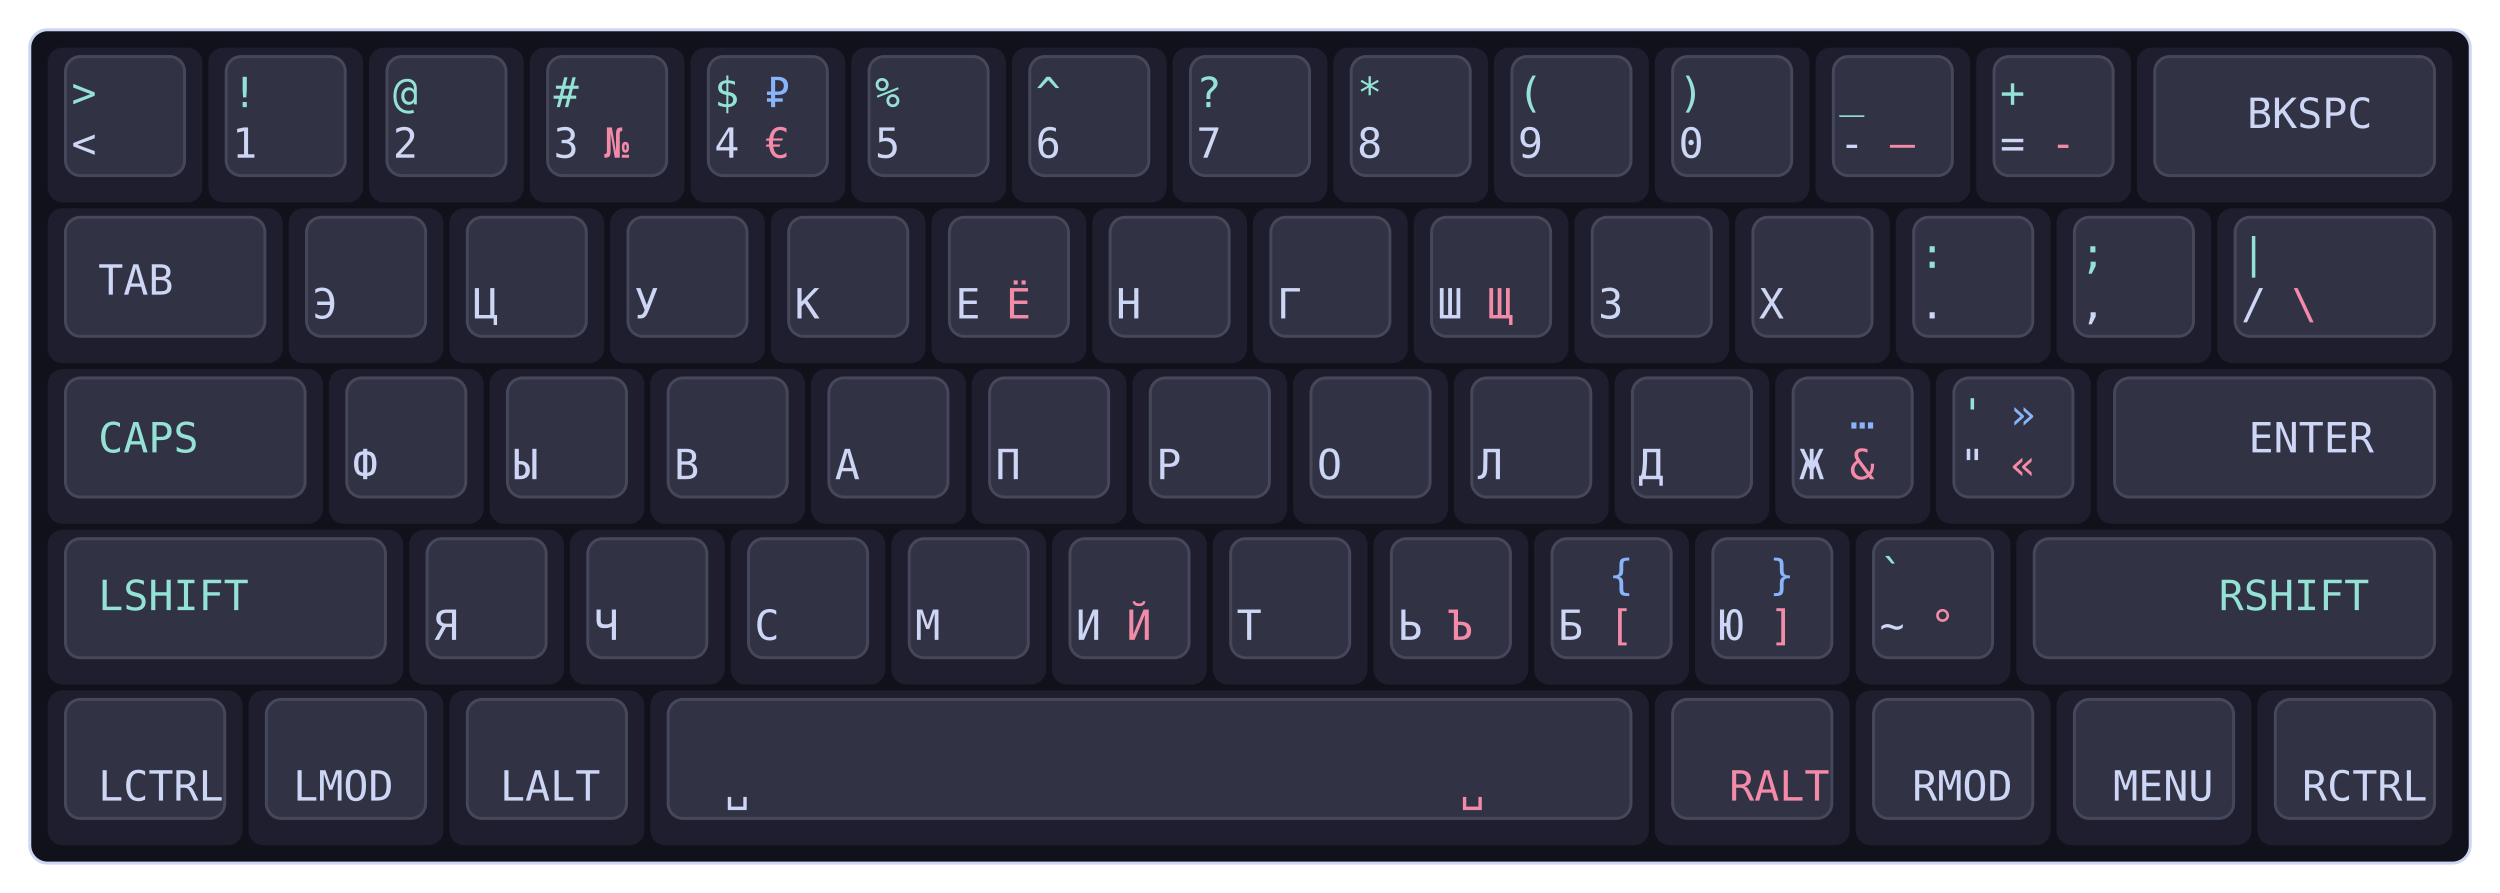
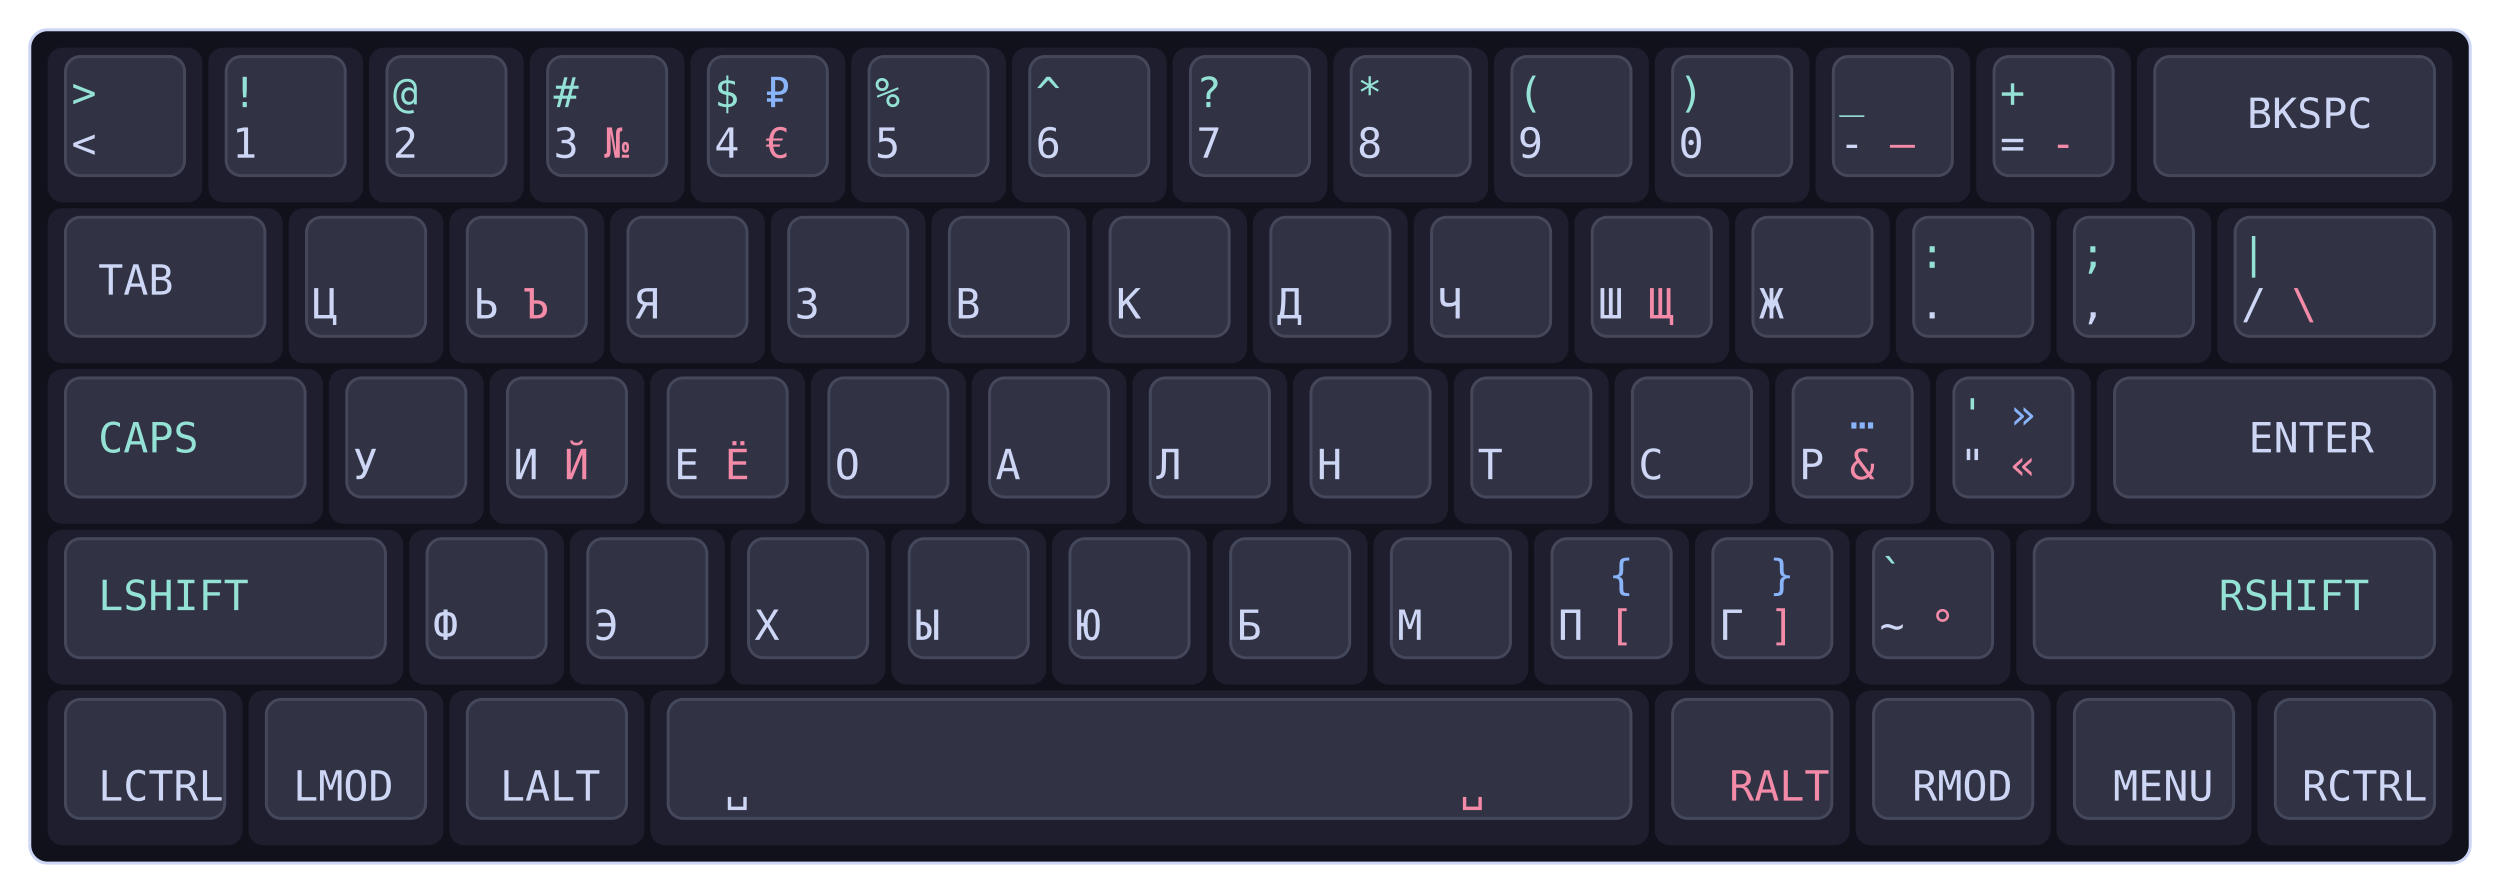
<svg xmlns="http://www.w3.org/2000/svg" width="840px" height="300px" viewBox="0 0 840 300">
  <style type="text/css">
    .keycap .outer { fill: #1e1e2e; }
    .keycap .inner { fill: #313244; stroke: #45475a; }
    .label { font: 14px monospace; }
    .label.level1 { fill: #cdd6f4; }
    .label.level2 { fill: #94e2d5; }
    .label.level3 { fill: #f38ba8; }
    .label.level4 { fill: #89b4fa; }
    .label.small { font-size: 10px; }
  </style>
  <g transform="translate(10,10)">
    <rect width="820" height="280" stroke="#cdd6f4" stroke-width="1" fill="#11111b" rx="6" />
    <g transform="translate(5,5)">
      <g class="keycap">
        <rect x="1" y="1" width="52" height="52" rx="5" class="outer" />
        <rect x="7" y="4" width="40" height="40" rx="5" class="inner" />
        <text x="9.0" y="38.0" class="label level1">&lt;</text>
        <text x="9.0" y="21.0" class="label level2">&gt;</text>
        <text x="26.0" y="38.0" class="label level3" />
        <text x="26.0" y="21.0" class="label level4" />
      </g>
      <g class="keycap">
        <rect x="55" y="1" width="52" height="52" rx="5" class="outer" />
        <rect x="61" y="4" width="40" height="40" rx="5" class="inner" />
        <text x="63.0" y="38.0" class="label level1">1</text>
        <text x="63.0" y="21.0" class="label level2">!</text>
        <text x="80.0" y="38.0" class="label level3" />
        <text x="80.0" y="21.0" class="label level4" />
      </g>
      <g class="keycap">
        <rect x="109" y="1" width="52" height="52" rx="5" class="outer" />
        <rect x="115" y="4" width="40" height="40" rx="5" class="inner" />
        <text x="117.0" y="38.0" class="label level1">2</text>
        <text x="117.0" y="21.0" class="label level2">@</text>
        <text x="134.0" y="38.0" class="label level3" />
        <text x="134.0" y="21.0" class="label level4" />
      </g>
      <g class="keycap">
        <rect x="163" y="1" width="52" height="52" rx="5" class="outer" />
        <rect x="169" y="4" width="40" height="40" rx="5" class="inner" />
        <text x="171.0" y="38.0" class="label level1">3</text>
        <text x="171.0" y="21.0" class="label level2">#</text>
        <text x="188.0" y="38.0" class="label level3">№</text>
        <text x="188.0" y="21.0" class="label level4" />
      </g>
      <g class="keycap">
        <rect x="217" y="1" width="52" height="52" rx="5" class="outer" />
        <rect x="223" y="4" width="40" height="40" rx="5" class="inner" />
        <text x="225.0" y="38.0" class="label level1">4</text>
        <text x="225.0" y="21.0" class="label level2">$</text>
        <text x="242.0" y="38.0" class="label level3">€</text>
        <text x="242.0" y="21.0" class="label level4">₽</text>
      </g>
      <g class="keycap">
        <rect x="271" y="1" width="52" height="52" rx="5" class="outer" />
        <rect x="277" y="4" width="40" height="40" rx="5" class="inner" />
        <text x="279.0" y="38.0" class="label level1">5</text>
        <text x="279.0" y="21.0" class="label level2">%</text>
        <text x="296.0" y="38.0" class="label level3" />
        <text x="296.0" y="21.0" class="label level4" />
      </g>
      <g class="keycap">
        <rect x="325" y="1" width="52" height="52" rx="5" class="outer" />
        <rect x="331" y="4" width="40" height="40" rx="5" class="inner" />
        <text x="333.0" y="38.0" class="label level1">6</text>
        <text x="333.0" y="21.0" class="label level2">^</text>
        <text x="350.0" y="38.0" class="label level3" />
        <text x="350.0" y="21.0" class="label level4" />
      </g>
      <g class="keycap">
        <rect x="379" y="1" width="52" height="52" rx="5" class="outer" />
        <rect x="385" y="4" width="40" height="40" rx="5" class="inner" />
        <text x="387.0" y="38.0" class="label level1">7</text>
        <text x="387.0" y="21.0" class="label level2">?</text>
        <text x="404.0" y="38.0" class="label level3" />
        <text x="404.0" y="21.0" class="label level4" />
      </g>
      <g class="keycap">
        <rect x="433" y="1" width="52" height="52" rx="5" class="outer" />
        <rect x="439" y="4" width="40" height="40" rx="5" class="inner" />
        <text x="441.0" y="38.0" class="label level1">8</text>
        <text x="441.0" y="21.0" class="label level2">*</text>
        <text x="458.0" y="38.0" class="label level3" />
        <text x="458.0" y="21.0" class="label level4" />
      </g>
      <g class="keycap">
        <rect x="487" y="1" width="52" height="52" rx="5" class="outer" />
        <rect x="493" y="4" width="40" height="40" rx="5" class="inner" />
        <text x="495.0" y="38.0" class="label level1">9</text>
        <text x="495.0" y="21.0" class="label level2">(</text>
        <text x="512.0" y="38.0" class="label level3" />
        <text x="512.0" y="21.0" class="label level4" />
      </g>
      <g class="keycap">
        <rect x="541" y="1" width="52" height="52" rx="5" class="outer" />
        <rect x="547" y="4" width="40" height="40" rx="5" class="inner" />
        <text x="549.0" y="38.0" class="label level1">0</text>
        <text x="549.0" y="21.0" class="label level2">)</text>
        <text x="566.0" y="38.0" class="label level3" />
        <text x="566.0" y="21.0" class="label level4" />
      </g>
      <g class="keycap">
        <rect x="595" y="1" width="52" height="52" rx="5" class="outer" />
        <rect x="601" y="4" width="40" height="40" rx="5" class="inner" />
        <text x="603.0" y="38.0" class="label level1">-</text>
        <text x="603.0" y="21.0" class="label level2">_</text>
        <text x="620.0" y="38.0" class="label level3">—</text>
        <text x="620.0" y="21.0" class="label level4" />
      </g>
      <g class="keycap">
        <rect x="649" y="1" width="52" height="52" rx="5" class="outer" />
        <rect x="655" y="4" width="40" height="40" rx="5" class="inner" />
        <text x="657.0" y="38.0" class="label level1">=</text>
        <text x="657.0" y="21.0" class="label level2">+</text>
        <text x="674.0" y="38.0" class="label level3">‐</text>
        <text x="674.0" y="21.0" class="label level4" />
      </g>
      <g class="keycap">
        <rect x="703" y="1" width="106" height="52" rx="5" class="outer" />
        <rect x="709" y="4" width="94" height="40" rx="5" class="inner" />
        <text x="740.0" y="28.0" class="label level1">BKSPC</text>
      </g>
      <g class="keycap">
        <rect x="1" y="55" width="79" height="52" rx="5" class="outer" />
        <rect x="7" y="58" width="67" height="40" rx="5" class="inner" />
        <text x="18.0" y="84.0" class="label level1">TAB</text>
      </g>
      <g class="keycap">
        <rect x="82" y="55" width="52" height="52" rx="5" class="outer" />
        <rect x="88" y="58" width="40" height="40" rx="5" class="inner" />
-         <text x="90.0" y="92.0" class="label level1">Э</text>
+         <text x="90.0" y="92.0" class="label level1">Ц</text>
        <text x="90.0" y="75.0" class="label level2" />
        <text x="107.0" y="92.0" class="label level3" />
        <text x="107.0" y="75.0" class="label level4" />
      </g>
      <g class="keycap">
        <rect x="136" y="55" width="52" height="52" rx="5" class="outer" />
        <rect x="142" y="58" width="40" height="40" rx="5" class="inner" />
-         <text x="144.0" y="92.0" class="label level1">Ц</text>
+         <text x="144.0" y="92.0" class="label level1">Ь</text>
        <text x="144.0" y="75.0" class="label level2" />
-         <text x="161.0" y="92.0" class="label level3" />
+         <text x="161.0" y="92.0" class="label level3">Ъ</text>
        <text x="161.0" y="75.0" class="label level4" />
      </g>
      <g class="keycap">
        <rect x="190" y="55" width="52" height="52" rx="5" class="outer" />
        <rect x="196" y="58" width="40" height="40" rx="5" class="inner" />
-         <text x="198.0" y="92.0" class="label level1">У</text>
+         <text x="198.0" y="92.0" class="label level1">Я</text>
        <text x="198.0" y="75.0" class="label level2" />
        <text x="215.0" y="92.0" class="label level3" />
        <text x="215.0" y="75.0" class="label level4" />
      </g>
      <g class="keycap">
        <rect x="244" y="55" width="52" height="52" rx="5" class="outer" />
        <rect x="250" y="58" width="40" height="40" rx="5" class="inner" />
-         <text x="252.0" y="92.0" class="label level1">К</text>
+         <text x="252.0" y="92.0" class="label level1">З</text>
        <text x="252.0" y="75.0" class="label level2" />
        <text x="269.0" y="92.0" class="label level3" />
        <text x="269.0" y="75.0" class="label level4" />
      </g>
      <g class="keycap">
        <rect x="298" y="55" width="52" height="52" rx="5" class="outer" />
        <rect x="304" y="58" width="40" height="40" rx="5" class="inner" />
-         <text x="306.0" y="92.0" class="label level1">Е</text>
+         <text x="306.0" y="92.0" class="label level1">В</text>
        <text x="306.0" y="75.0" class="label level2" />
-         <text x="323.0" y="92.0" class="label level3">Ё</text>
+         <text x="323.0" y="92.0" class="label level3" />
        <text x="323.0" y="75.0" class="label level4" />
      </g>
      <g class="keycap">
        <rect x="352" y="55" width="52" height="52" rx="5" class="outer" />
        <rect x="358" y="58" width="40" height="40" rx="5" class="inner" />
-         <text x="360.0" y="92.0" class="label level1">Н</text>
+         <text x="360.0" y="92.0" class="label level1">К</text>
        <text x="360.0" y="75.0" class="label level2" />
        <text x="377.0" y="92.0" class="label level3" />
        <text x="377.0" y="75.0" class="label level4" />
      </g>
      <g class="keycap">
        <rect x="406" y="55" width="52" height="52" rx="5" class="outer" />
        <rect x="412" y="58" width="40" height="40" rx="5" class="inner" />
-         <text x="414.0" y="92.0" class="label level1">Г</text>
+         <text x="414.0" y="92.0" class="label level1">Д</text>
        <text x="414.0" y="75.0" class="label level2" />
        <text x="431.0" y="92.0" class="label level3" />
        <text x="431.0" y="75.0" class="label level4" />
      </g>
      <g class="keycap">
        <rect x="460" y="55" width="52" height="52" rx="5" class="outer" />
        <rect x="466" y="58" width="40" height="40" rx="5" class="inner" />
-         <text x="468.0" y="92.0" class="label level1">Ш</text>
+         <text x="468.0" y="92.0" class="label level1">Ч</text>
        <text x="468.0" y="75.0" class="label level2" />
-         <text x="485.0" y="92.0" class="label level3">Щ</text>
+         <text x="485.0" y="92.0" class="label level3" />
        <text x="485.0" y="75.0" class="label level4" />
      </g>
      <g class="keycap">
        <rect x="514" y="55" width="52" height="52" rx="5" class="outer" />
        <rect x="520" y="58" width="40" height="40" rx="5" class="inner" />
-         <text x="522.0" y="92.0" class="label level1">З</text>
+         <text x="522.0" y="92.0" class="label level1">Ш</text>
        <text x="522.0" y="75.0" class="label level2" />
-         <text x="539.0" y="92.0" class="label level3" />
+         <text x="539.0" y="92.0" class="label level3">Щ</text>
        <text x="539.0" y="75.0" class="label level4" />
      </g>
      <g class="keycap">
        <rect x="568" y="55" width="52" height="52" rx="5" class="outer" />
        <rect x="574" y="58" width="40" height="40" rx="5" class="inner" />
-         <text x="576.0" y="92.0" class="label level1">Х</text>
+         <text x="576.0" y="92.0" class="label level1">Ж</text>
        <text x="576.0" y="75.0" class="label level2" />
        <text x="593.0" y="92.0" class="label level3" />
        <text x="593.0" y="75.0" class="label level4" />
      </g>
      <g class="keycap">
        <rect x="622" y="55" width="52" height="52" rx="5" class="outer" />
        <rect x="628" y="58" width="40" height="40" rx="5" class="inner" />
        <text x="630.0" y="92.0" class="label level1">.</text>
        <text x="630.0" y="75.0" class="label level2">:</text>
        <text x="647.0" y="92.0" class="label level3" />
        <text x="647.0" y="75.0" class="label level4" />
      </g>
      <g class="keycap">
        <rect x="676" y="55" width="52" height="52" rx="5" class="outer" />
        <rect x="682" y="58" width="40" height="40" rx="5" class="inner" />
        <text x="684.0" y="92.0" class="label level1">,</text>
        <text x="684.0" y="75.0" class="label level2">;</text>
        <text x="701.0" y="92.0" class="label level3" />
        <text x="701.0" y="75.0" class="label level4" />
      </g>
      <g class="keycap">
        <rect x="730" y="55" width="79" height="52" rx="5" class="outer" />
        <rect x="736" y="58" width="67" height="40" rx="5" class="inner" />
        <text x="738.0" y="92.0" class="label level1">/</text>
        <text x="738.0" y="75.0" class="label level2">|</text>
        <text x="755.0" y="92.0" class="label level3">\</text>
        <text x="755.0" y="75.0" class="label level4" />
      </g>
      <g class="keycap">
        <rect x="1" y="109" width="92.5" height="52" rx="5" class="outer" />
        <rect x="7" y="112" width="80.5" height="40" rx="5" class="inner" />
        <text x="18.0" y="137.0" class="label level2">CAPS</text>
      </g>
      <g class="keycap">
        <rect x="95.5" y="109" width="52" height="52" rx="5" class="outer" />
        <rect x="101.5" y="112" width="40" height="40" rx="5" class="inner" />
-         <text x="103.5" y="146.0" class="label level1">Ф</text>
+         <text x="103.5" y="146.0" class="label level1">У</text>
        <text x="103.5" y="129.0" class="label level2" />
        <text x="120.5" y="146.0" class="label level3" />
        <text x="120.5" y="129.0" class="label level4" />
      </g>
      <g class="keycap">
        <rect x="149.5" y="109" width="52" height="52" rx="5" class="outer" />
        <rect x="155.5" y="112" width="40" height="40" rx="5" class="inner" />
-         <text x="157.5" y="146.0" class="label level1">Ы</text>
+         <text x="157.5" y="146.0" class="label level1">И</text>
        <text x="157.5" y="129.0" class="label level2" />
-         <text x="174.5" y="146.0" class="label level3" />
+         <text x="174.5" y="146.0" class="label level3">Й</text>
        <text x="174.5" y="129.0" class="label level4" />
      </g>
      <g class="keycap">
        <rect x="203.5" y="109" width="52" height="52" rx="5" class="outer" />
        <rect x="209.5" y="112" width="40" height="40" rx="5" class="inner" />
-         <text x="211.5" y="146.0" class="label level1">В</text>
+         <text x="211.5" y="146.0" class="label level1">Е</text>
        <text x="211.5" y="129.0" class="label level2" />
-         <text x="228.5" y="146.0" class="label level3" />
+         <text x="228.5" y="146.0" class="label level3">Ё</text>
        <text x="228.5" y="129.0" class="label level4" />
      </g>
      <g class="keycap">
        <rect x="257.5" y="109" width="52" height="52" rx="5" class="outer" />
        <rect x="263.5" y="112" width="40" height="40" rx="5" class="inner" />
-         <text x="265.5" y="146.0" class="label level1">А</text>
+         <text x="265.5" y="146.0" class="label level1">О</text>
        <text x="265.5" y="129.0" class="label level2" />
        <text x="282.5" y="146.0" class="label level3" />
        <text x="282.5" y="129.0" class="label level4" />
      </g>
      <g class="keycap">
        <rect x="311.5" y="109" width="52" height="52" rx="5" class="outer" />
        <rect x="317.5" y="112" width="40" height="40" rx="5" class="inner" />
-         <text x="319.5" y="146.0" class="label level1">П</text>
+         <text x="319.5" y="146.0" class="label level1">А</text>
        <text x="319.5" y="129.0" class="label level2" />
        <text x="336.5" y="146.0" class="label level3" />
        <text x="336.5" y="129.0" class="label level4" />
      </g>
      <g class="keycap">
        <rect x="365.5" y="109" width="52" height="52" rx="5" class="outer" />
        <rect x="371.5" y="112" width="40" height="40" rx="5" class="inner" />
-         <text x="373.5" y="146.0" class="label level1">Р</text>
+         <text x="373.5" y="146.0" class="label level1">Л</text>
        <text x="373.5" y="129.0" class="label level2" />
        <text x="390.5" y="146.0" class="label level3" />
        <text x="390.5" y="129.0" class="label level4" />
      </g>
      <g class="keycap">
        <rect x="419.5" y="109" width="52" height="52" rx="5" class="outer" />
        <rect x="425.5" y="112" width="40" height="40" rx="5" class="inner" />
-         <text x="427.5" y="146.0" class="label level1">О</text>
+         <text x="427.5" y="146.0" class="label level1">Н</text>
        <text x="427.5" y="129.0" class="label level2" />
        <text x="444.5" y="146.0" class="label level3" />
        <text x="444.5" y="129.0" class="label level4" />
      </g>
      <g class="keycap">
        <rect x="473.5" y="109" width="52" height="52" rx="5" class="outer" />
        <rect x="479.5" y="112" width="40" height="40" rx="5" class="inner" />
-         <text x="481.5" y="146.0" class="label level1">Л</text>
+         <text x="481.5" y="146.0" class="label level1">Т</text>
        <text x="481.5" y="129.0" class="label level2" />
        <text x="498.5" y="146.0" class="label level3" />
        <text x="498.5" y="129.0" class="label level4" />
      </g>
      <g class="keycap">
        <rect x="527.5" y="109" width="52" height="52" rx="5" class="outer" />
        <rect x="533.5" y="112" width="40" height="40" rx="5" class="inner" />
-         <text x="535.5" y="146.0" class="label level1">Д</text>
+         <text x="535.5" y="146.0" class="label level1">С</text>
        <text x="535.5" y="129.0" class="label level2" />
        <text x="552.5" y="146.0" class="label level3" />
        <text x="552.5" y="129.0" class="label level4" />
      </g>
      <g class="keycap">
        <rect x="581.5" y="109" width="52" height="52" rx="5" class="outer" />
        <rect x="587.5" y="112" width="40" height="40" rx="5" class="inner" />
-         <text x="589.5" y="146.0" class="label level1">Ж</text>
+         <text x="589.5" y="146.0" class="label level1">Р</text>
        <text x="589.5" y="129.0" class="label level2" />
        <text x="606.5" y="146.0" class="label level3">&amp;</text>
        <text x="606.5" y="129.0" class="label level4">…</text>
      </g>
      <g class="keycap">
        <rect x="635.5" y="109" width="52" height="52" rx="5" class="outer" />
        <rect x="641.5" y="112" width="40" height="40" rx="5" class="inner" />
        <text x="643.5" y="146.0" class="label level1">"</text>
        <text x="643.5" y="129.0" class="label level2">'</text>
        <text x="660.5" y="146.0" class="label level3">«</text>
        <text x="660.5" y="129.0" class="label level4">»</text>
      </g>
      <g class="keycap">
        <rect x="689.5" y="109" width="119.5" height="52" rx="5" class="outer" />
        <rect x="695.5" y="112" width="107.5" height="40" rx="5" class="inner" />
        <text x="740.5" y="137.0" class="label level1">ENTER</text>
      </g>
      <g class="keycap">
        <rect x="1" y="163" width="119.5" height="52" rx="5" class="outer" />
        <rect x="7" y="166" width="107.5" height="40" rx="5" class="inner" />
        <text x="18.0" y="190.0" class="label level2">LSHIFT</text>
      </g>
      <g class="keycap">
        <rect x="122.5" y="163" width="52" height="52" rx="5" class="outer" />
        <rect x="128.5" y="166" width="40" height="40" rx="5" class="inner" />
-         <text x="130.5" y="200.0" class="label level1">Я</text>
+         <text x="130.5" y="200.0" class="label level1">Ф</text>
        <text x="130.5" y="183.0" class="label level2" />
        <text x="147.5" y="200.0" class="label level3" />
        <text x="147.5" y="183.0" class="label level4" />
      </g>
      <g class="keycap">
        <rect x="176.5" y="163" width="52" height="52" rx="5" class="outer" />
        <rect x="182.5" y="166" width="40" height="40" rx="5" class="inner" />
-         <text x="184.5" y="200.0" class="label level1">Ч</text>
+         <text x="184.5" y="200.0" class="label level1">Э</text>
        <text x="184.5" y="183.0" class="label level2" />
        <text x="201.5" y="200.0" class="label level3" />
        <text x="201.5" y="183.0" class="label level4" />
      </g>
      <g class="keycap">
        <rect x="230.5" y="163" width="52" height="52" rx="5" class="outer" />
        <rect x="236.5" y="166" width="40" height="40" rx="5" class="inner" />
-         <text x="238.5" y="200.0" class="label level1">С</text>
+         <text x="238.5" y="200.0" class="label level1">Х</text>
        <text x="238.5" y="183.0" class="label level2" />
        <text x="255.5" y="200.0" class="label level3" />
        <text x="255.5" y="183.0" class="label level4" />
      </g>
      <g class="keycap">
        <rect x="284.5" y="163" width="52" height="52" rx="5" class="outer" />
        <rect x="290.5" y="166" width="40" height="40" rx="5" class="inner" />
-         <text x="292.5" y="200.0" class="label level1">М</text>
+         <text x="292.5" y="200.0" class="label level1">Ы</text>
        <text x="292.5" y="183.0" class="label level2" />
        <text x="309.5" y="200.0" class="label level3" />
        <text x="309.5" y="183.0" class="label level4" />
      </g>
      <g class="keycap">
        <rect x="338.5" y="163" width="52" height="52" rx="5" class="outer" />
        <rect x="344.5" y="166" width="40" height="40" rx="5" class="inner" />
-         <text x="346.5" y="200.0" class="label level1">И</text>
+         <text x="346.5" y="200.0" class="label level1">Ю</text>
        <text x="346.5" y="183.0" class="label level2" />
-         <text x="363.5" y="200.0" class="label level3">Й</text>
+         <text x="363.5" y="200.0" class="label level3" />
        <text x="363.5" y="183.0" class="label level4" />
      </g>
      <g class="keycap">
        <rect x="392.5" y="163" width="52" height="52" rx="5" class="outer" />
        <rect x="398.5" y="166" width="40" height="40" rx="5" class="inner" />
-         <text x="400.5" y="200.0" class="label level1">Т</text>
+         <text x="400.5" y="200.0" class="label level1">Б</text>
        <text x="400.5" y="183.0" class="label level2" />
        <text x="417.5" y="200.0" class="label level3" />
        <text x="417.5" y="183.0" class="label level4" />
      </g>
      <g class="keycap">
        <rect x="446.5" y="163" width="52" height="52" rx="5" class="outer" />
        <rect x="452.5" y="166" width="40" height="40" rx="5" class="inner" />
-         <text x="454.5" y="200.0" class="label level1">Ь</text>
+         <text x="454.5" y="200.0" class="label level1">М</text>
        <text x="454.5" y="183.0" class="label level2" />
-         <text x="471.5" y="200.0" class="label level3">Ъ</text>
+         <text x="471.5" y="200.0" class="label level3" />
        <text x="471.5" y="183.0" class="label level4" />
      </g>
      <g class="keycap">
        <rect x="500.5" y="163" width="52" height="52" rx="5" class="outer" />
        <rect x="506.5" y="166" width="40" height="40" rx="5" class="inner" />
-         <text x="508.5" y="200.0" class="label level1">Б</text>
+         <text x="508.5" y="200.0" class="label level1">П</text>
        <text x="508.5" y="183.0" class="label level2" />
        <text x="525.5" y="200.0" class="label level3">[</text>
        <text x="525.5" y="183.0" class="label level4">{</text>
      </g>
      <g class="keycap">
        <rect x="554.5" y="163" width="52" height="52" rx="5" class="outer" />
        <rect x="560.5" y="166" width="40" height="40" rx="5" class="inner" />
-         <text x="562.5" y="200.0" class="label level1">Ю</text>
+         <text x="562.5" y="200.0" class="label level1">Г</text>
        <text x="562.5" y="183.0" class="label level2" />
        <text x="579.5" y="200.0" class="label level3">]</text>
        <text x="579.5" y="183.0" class="label level4">}</text>
      </g>
      <g class="keycap">
        <rect x="608.5" y="163" width="52" height="52" rx="5" class="outer" />
        <rect x="614.5" y="166" width="40" height="40" rx="5" class="inner" />
        <text x="616.5" y="200.0" class="label level1">~</text>
        <text x="616.5" y="183.0" class="label level2">`</text>
        <text x="633.5" y="200.0" class="label level3">°</text>
        <text x="633.5" y="183.0" class="label level4" />
      </g>
      <g class="keycap">
        <rect x="662.5" y="163" width="146.5" height="52" rx="5" class="outer" />
        <rect x="668.5" y="166" width="134.5" height="40" rx="5" class="inner" />
        <text x="730.5" y="190.0" class="label level2">RSHIFT</text>
      </g>
      <g class="keycap">
        <rect x="1" y="217" width="65.5" height="52" rx="5" class="outer" />
        <rect x="7" y="220" width="53.5" height="40" rx="5" class="inner" />
        <text x="18.0" y="254.0" class="label level1">LCTRL</text>
      </g>
      <g class="keycap">
        <rect x="68.5" y="217" width="65.5" height="52" rx="5" class="outer" />
        <rect x="74.5" y="220" width="53.5" height="40" rx="5" class="inner" />
        <text x="83.5" y="254.0" class="label level1">LMOD</text>
      </g>
      <g class="keycap">
        <rect x="136" y="217" width="65.5" height="52" rx="5" class="outer" />
        <rect x="142" y="220" width="53.5" height="40" rx="5" class="inner" />
        <text x="153.0" y="254.0" class="label level1">LALT</text>
      </g>
      <g class="keycap">
        <rect x="203.5" y="217" width="335.5" height="52" rx="5" class="outer" />
        <rect x="209.5" y="220" width="323.5" height="40" rx="5" class="inner" />
        <text x="228.5" y="254.0" class="label level1">␣</text>
        <text x="228.5" y="237.0" class="label level2" />
        <text x="475.5" y="254.0" class="label level3">␣</text>
        <text x="475.5" y="237.0" class="label level4" />
      </g>
      <g class="keycap">
        <rect x="541" y="217" width="65.5" height="52" rx="5" class="outer" />
        <rect x="547" y="220" width="53.5" height="40" rx="5" class="inner" />
        <text x="566.0" y="254.0" class="label level3">RALT</text>
      </g>
      <g class="keycap">
        <rect x="608.5" y="217" width="65.5" height="52" rx="5" class="outer" />
        <rect x="614.5" y="220" width="53.5" height="40" rx="5" class="inner" />
        <text x="627.5" y="254.0" class="label level1">RMOD</text>
      </g>
      <g class="keycap">
        <rect x="676" y="217" width="65.5" height="52" rx="5" class="outer" />
        <rect x="682" y="220" width="53.5" height="40" rx="5" class="inner" />
        <text x="695.0" y="254.0" class="label level1">MENU</text>
      </g>
      <g class="keycap">
        <rect x="743.5" y="217" width="65.5" height="52" rx="5" class="outer" />
        <rect x="749.5" y="220" width="53.5" height="40" rx="5" class="inner" />
        <text x="758.5" y="254.0" class="label level1">RCTRL</text>
      </g>
    </g>
  </g>
</svg>
